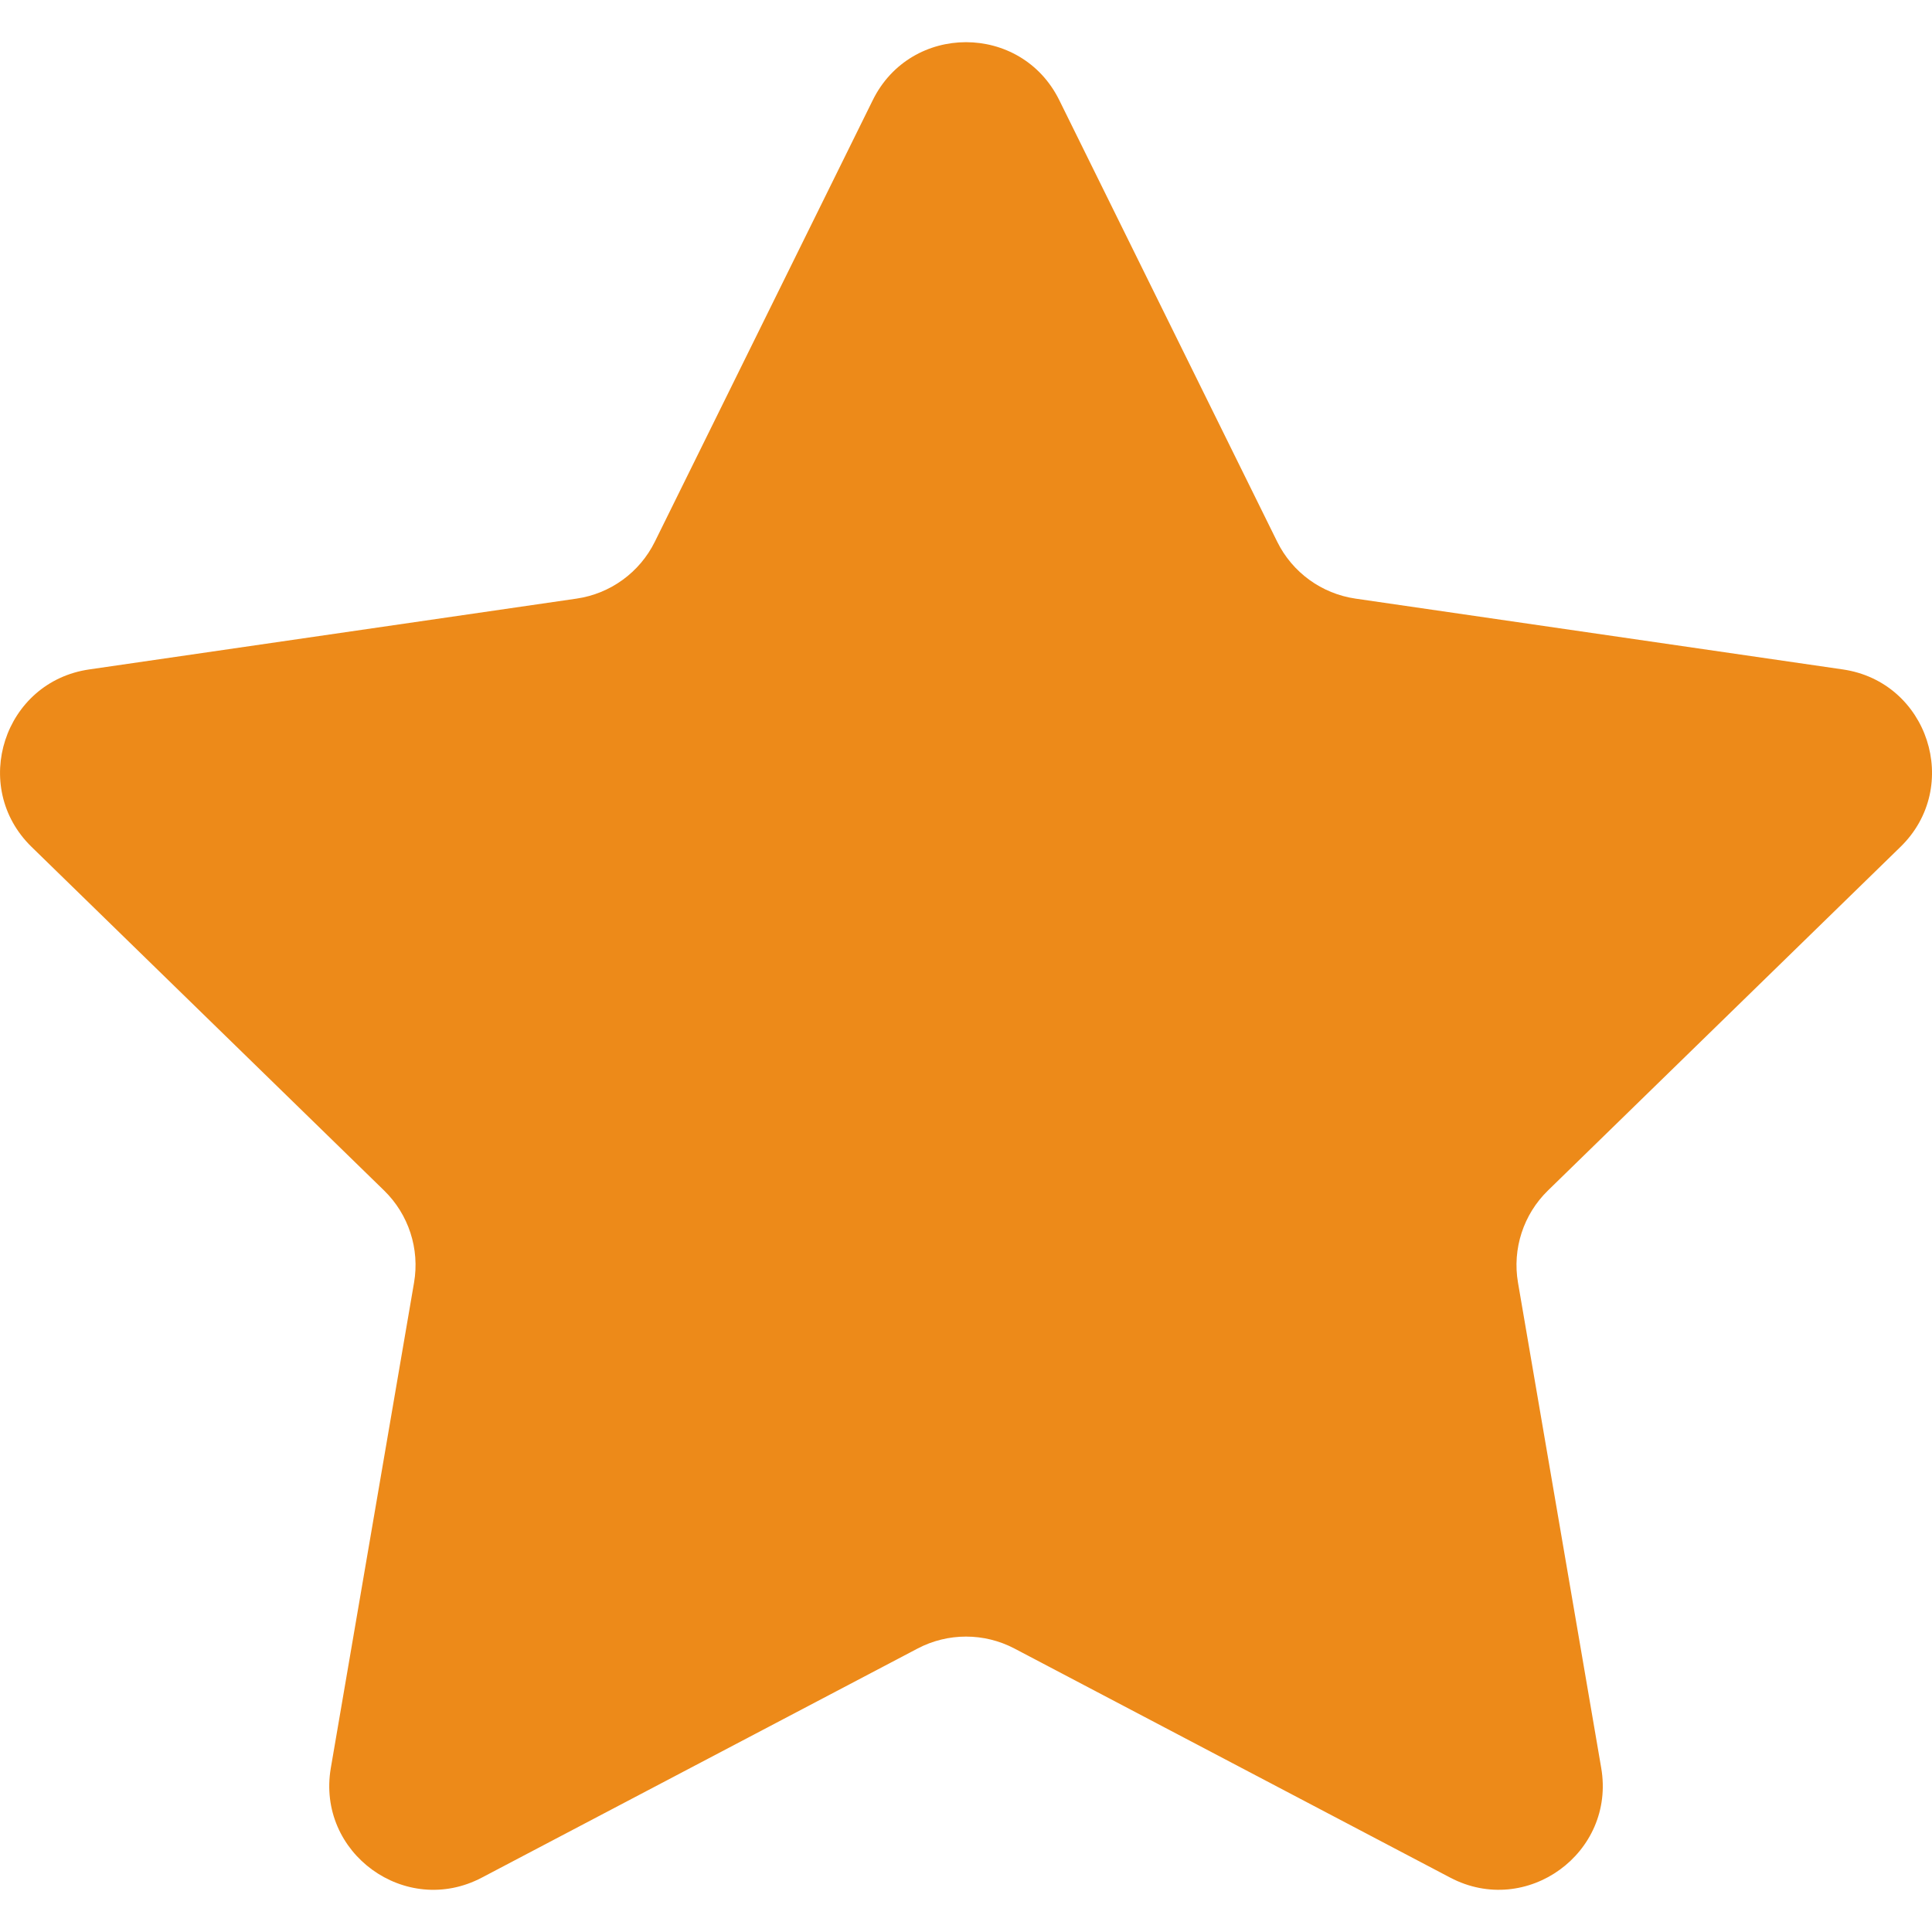
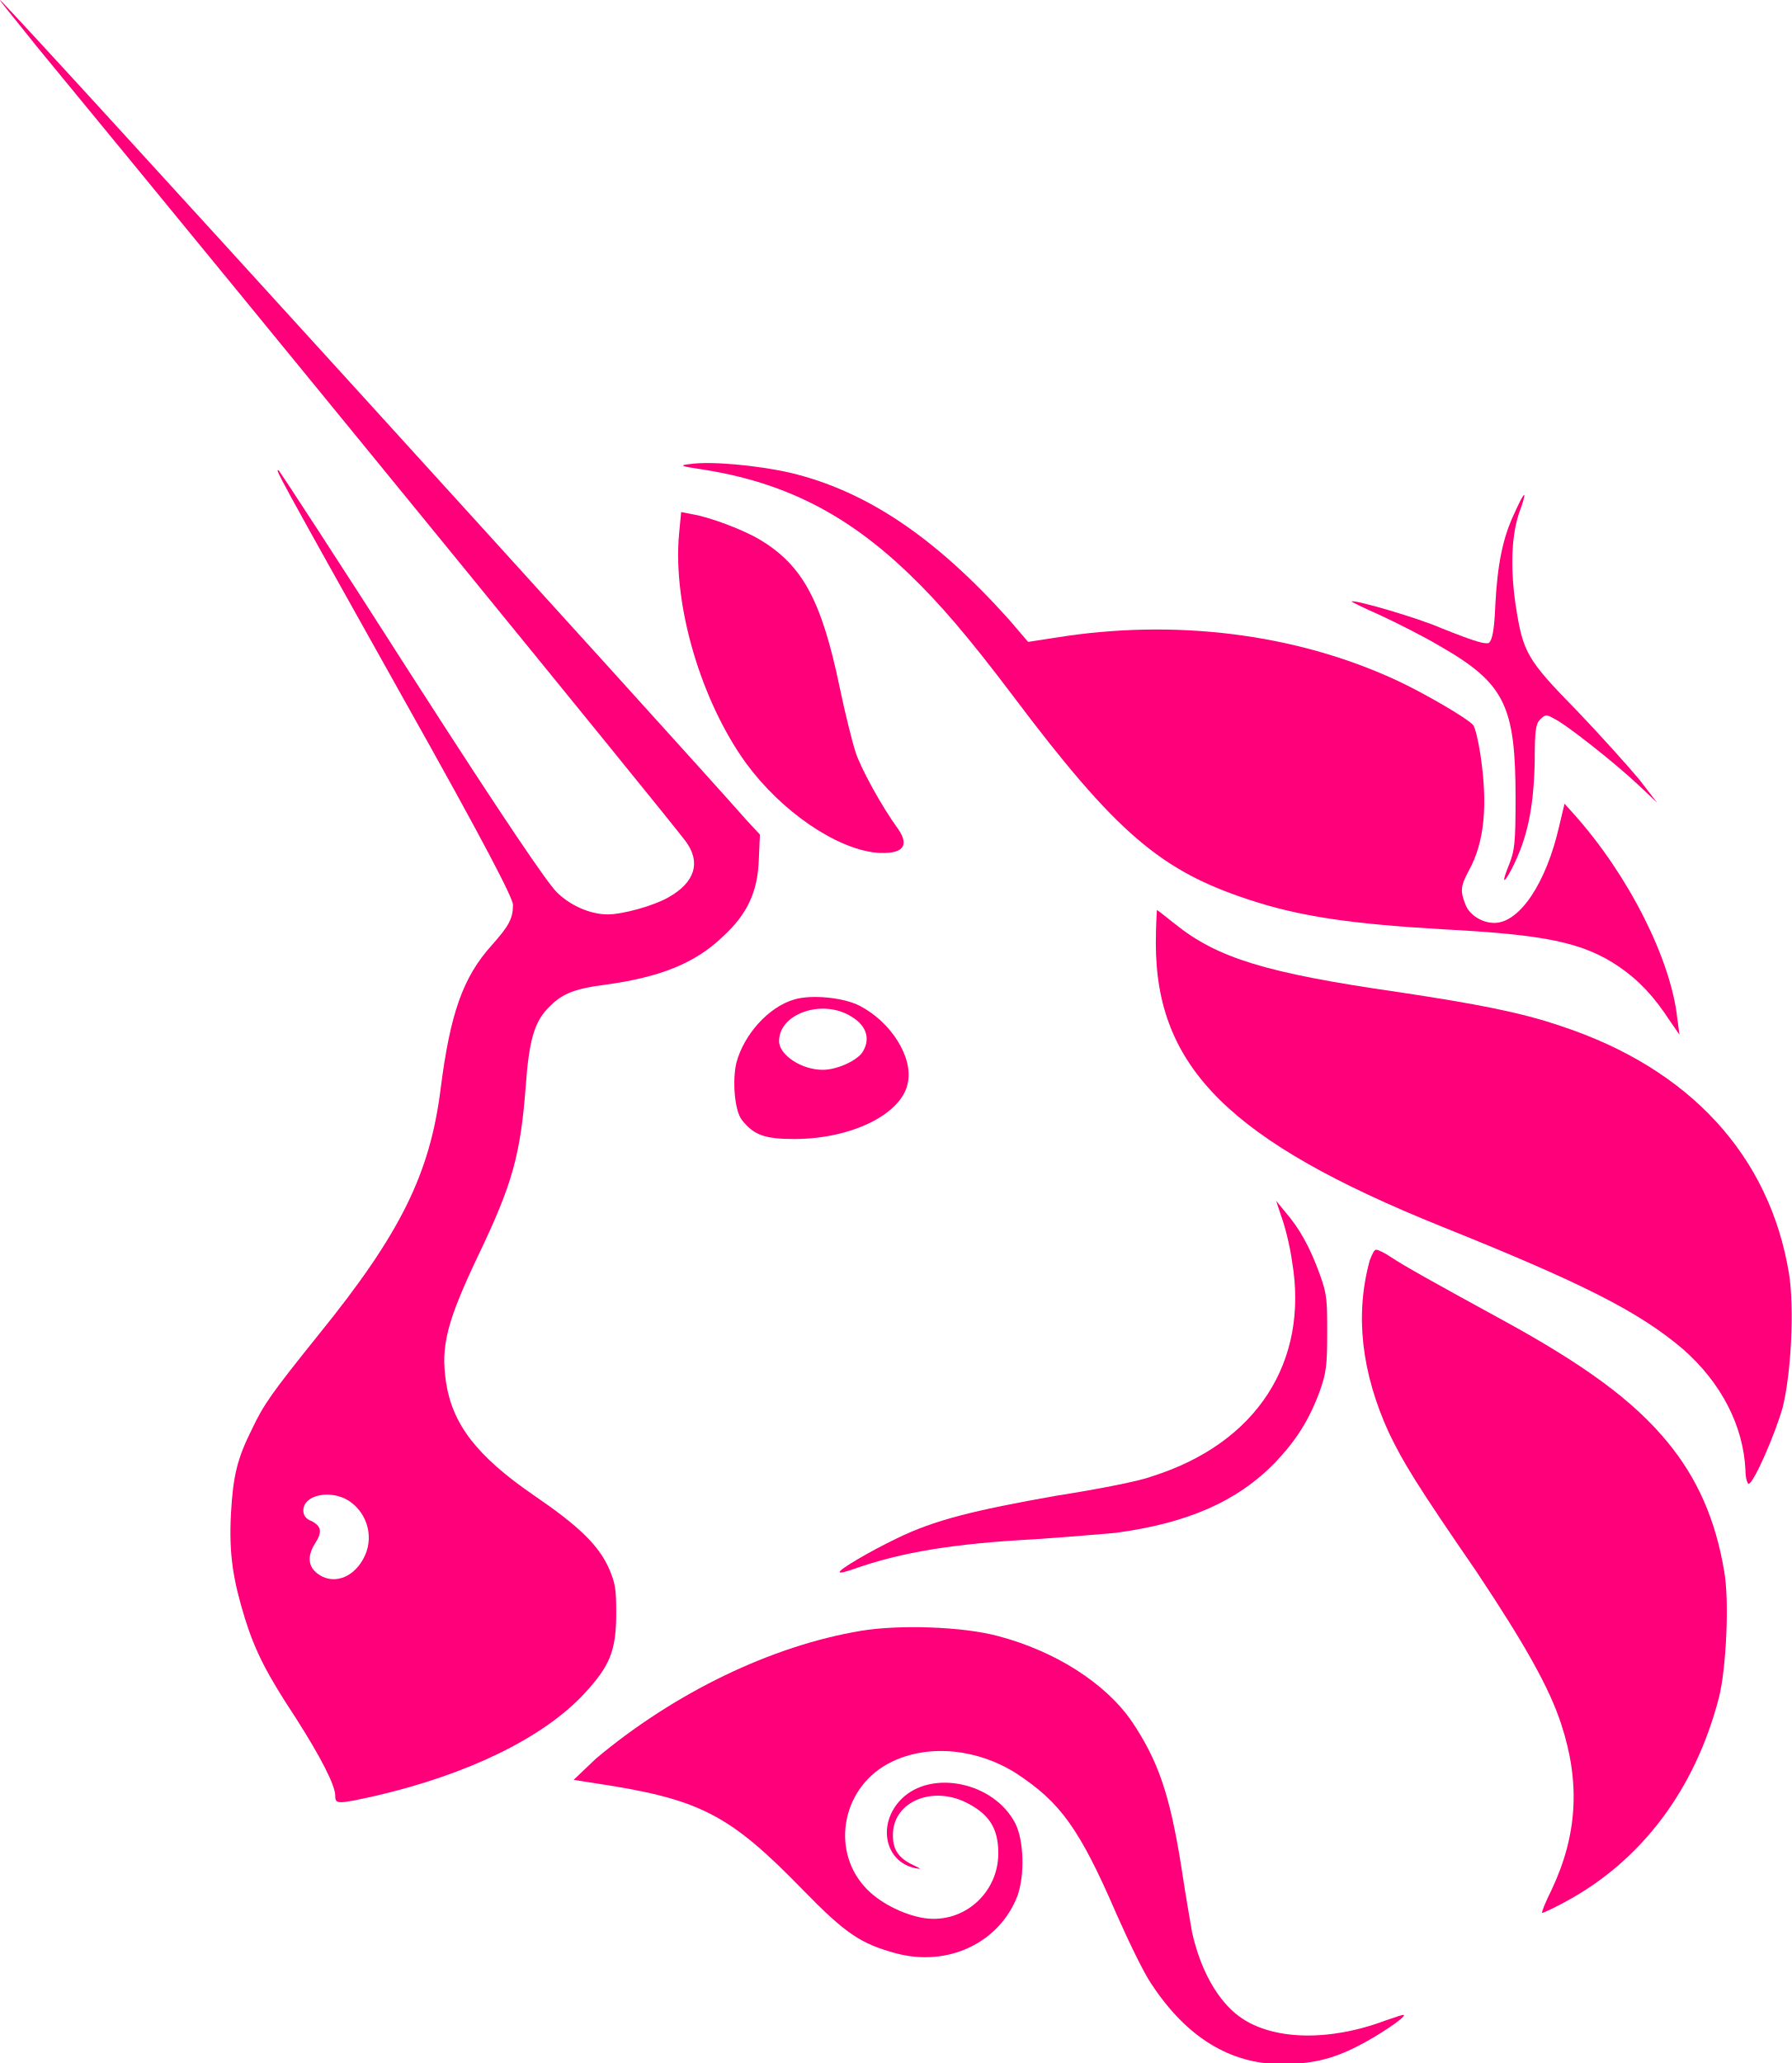
- <svg xmlns="http://www.w3.org/2000/svg" viewBox="0 0 47.94 47.94">
-   <path style="fill:#ED8A19;" d="M26.285,2.486l5.407,10.956c0.376,0.762,1.103,1.29,1.944,1.412l12.091,1.757  c2.118,0.308,2.963,2.91,1.431,4.403l-8.749,8.528c-0.608,0.593-0.886,1.448-0.742,2.285l2.065,12.042  c0.362,2.109-1.852,3.717-3.746,2.722l-10.814-5.685c-0.752-0.395-1.651-0.395-2.403,0l-10.814,5.685  c-1.894,0.996-4.108-0.613-3.746-2.722l2.065-12.042c0.144-0.837-0.134-1.692-0.742-2.285l-8.749-8.528  c-1.532-1.494-0.687-4.096,1.431-4.403l12.091-1.757c0.841-0.122,1.568-0.65,1.944-1.412l5.407-10.956  C22.602,0.567,25.338,0.567,26.285,2.486z" />
+ <svg xmlns="http://www.w3.org/2000/svg" version="1.1" id="Layer_1" x="0px" y="0px" viewBox="0 0 168.3 193.8" style="enable-background:new 0 0 168.3 193.8;" xml:space="preserve">
+   <style type="text/css">
+ 	.st0{fill:#FF007A;}
+ 	.st1{fill-rule:evenodd;clip-rule:evenodd;fill:#FF007A;}
+ </style>
+   <path class="st0" d="M66,44.1c-2.1-0.3-2.2-0.4-1.2-0.5c1.9-0.3,6.3,0.1,9.4,0.8c7.2,1.7,13.7,6.1,20.6,13.8l1.8,2.1l2.6-0.4  c11.1-1.8,22.5-0.4,32,4c2.6,1.2,6.7,3.6,7.2,4.2c0.2,0.2,0.5,1.5,0.7,2.8c0.7,4.7,0.4,8.2-1.1,10.9c-0.8,1.5-0.8,1.9-0.3,3.2  c0.4,1,1.6,1.7,2.7,1.7c2.4,0,4.9-3.8,6.1-9.1l0.5-2.1l0.9,1c5.1,5.7,9.1,13.6,9.7,19.2l0.2,1.5l-0.9-1.3c-1.5-2.3-2.9-3.8-4.8-5.1  c-3.4-2.3-7-3-16.5-3.5c-8.6-0.5-13.5-1.2-18.3-2.8c-8.2-2.7-12.4-6.2-22.1-19.1c-4.3-5.7-7-8.8-9.7-11.4  C79.6,48.3,73.7,45.3,66,44.1z" />
+   <path class="st0" d="M140.5,56.8c0.2-3.8,0.7-6.3,1.8-8.6c0.4-0.9,0.8-1.7,0.9-1.7c0.1,0-0.1,0.7-0.4,1.5c-0.8,2.2-0.9,5.3-0.4,8.8  c0.7,4.5,1,5.1,5.8,10c2.2,2.3,4.8,5.2,5.8,6.4l1.7,2.2l-1.7-1.6c-2.1-2-6.9-5.8-8-6.3c-0.7-0.4-0.8-0.4-1.3,0.1  c-0.4,0.4-0.5,1-0.5,3.9c-0.1,4.5-0.7,7.3-2.2,10.2c-0.8,1.5-0.9,1.2-0.2-0.5c0.5-1.3,0.6-1.9,0.6-6.2c0-8.7-1-10.8-7.1-14.3  c-1.5-0.9-4.1-2.2-5.6-2.9c-1.6-0.7-2.8-1.3-2.7-1.3c0.2-0.2,6.1,1.5,8.4,2.5c3.5,1.4,4.1,1.5,4.5,1.4  C140.2,60.1,140.4,59.3,140.5,56.8z" />
+   <path class="st0" d="M70.1,71.7c-4.2-5.8-6.9-14.8-6.3-21.5l0.2-2.1l1,0.2c1.8,0.3,4.9,1.5,6.4,2.4c4,2.4,5.8,5.7,7.5,13.9  c0.5,2.4,1.2,5.2,1.5,6.1c0.5,1.5,2.4,5,4,7.2c1.1,1.6,0.4,2.4-2.1,2.2C78.5,79.7,73.4,76.2,70.1,71.7z" />
+   <path class="st0" d="M135.4,115.2c-19.8-8-26.8-14.9-26.8-26.6c0-1.7,0.1-3.1,0.1-3.1c0.1,0,0.8,0.6,1.7,1.3c4,3.2,8.5,4.6,21,6.4  c7.3,1.1,11.5,1.9,15.3,3.2c12.1,4,19.6,12.2,21.4,23.3c0.5,3.2,0.2,9.3-0.6,12.5c-0.7,2.5-2.7,7.1-3.2,7.2c-0.1,0-0.3-0.5-0.3-1.3  c-0.2-4.2-2.3-8.2-5.8-11.3C154,123.2,148.6,120.5,135.4,115.2z" />
+   <path class="st0" d="M121.4,118.5c-0.2-1.5-0.7-3.4-1-4.2l-0.5-1.5l0.9,1.1c1.3,1.5,2.3,3.3,3.2,5.8c0.7,1.9,0.7,2.5,0.7,5.6  c0,3-0.1,3.7-0.7,5.4c-1,2.7-2.2,4.6-4.2,6.7c-3.6,3.7-8.3,5.7-15,6.6c-1.2,0.1-4.6,0.4-7.6,0.6c-7.5,0.4-12.5,1.2-17,2.8  c-0.6,0.2-1.2,0.4-1.3,0.3c-0.2-0.2,2.9-2,5.4-3.2c3.5-1.7,7.1-2.6,15-4c3.9-0.6,7.9-1.4,8.9-1.8C118.1,135.6,123,127.9,121.4,118.5  z" />
+   <path class="st0" d="M130.5,134.6c-2.6-5.7-3.2-11.1-1.8-16.2c0.2-0.5,0.4-1,0.6-1c0.2,0,0.8,0.3,1.4,0.7c1.2,0.8,3.7,2.2,10.1,5.7  c8.1,4.4,12.7,7.8,15.9,11.7c2.8,3.4,4.5,7.3,5.3,12.1c0.5,2.7,0.2,9.2-0.5,11.9c-2.2,8.5-7.2,15.3-14.5,19.2c-1.1,0.6-2,1-2.1,1  c-0.1,0,0.3-1,0.9-2.2c2.4-5.1,2.7-10,0.9-15.5c-1.1-3.4-3.4-7.5-8-14.4C133.2,139.6,131.9,137.5,130.5,134.6z" />
+   <path class="st0" d="M56,165.2c7.4-6.2,16.5-10.6,24.9-12c3.6-0.6,9.6-0.4,12.9,0.5c5.3,1.4,10.1,4.4,12.6,8.1  c2.4,3.6,3.5,6.7,4.6,13.6c0.4,2.7,0.9,5.5,1,6.1c0.8,3.6,2.4,6.4,4.4,7.9c3.1,2.3,8.5,2.4,13.8,0.4c0.9-0.3,1.7-0.6,1.7-0.5  c0.2,0.2-2.5,2-4.3,2.9c-2.5,1.3-4.5,1.7-7.2,1.7c-4.8,0-8.9-2.5-12.2-7.5c-0.7-1-2.1-3.9-3.3-6.6c-3.5-8.1-5.3-10.5-9.4-13.2  c-3.6-2.3-8.2-2.8-11.7-1.1c-4.6,2.2-5.8,8.1-2.6,11.7c1.3,1.5,3.7,2.7,5.7,3c3.7,0.5,6.9-2.4,6.9-6.1c0-2.4-0.9-3.8-3.3-4.9  c-3.2-1.4-6.7,0.2-6.6,3.3c0,1.3,0.6,2.1,1.9,2.7c0.8,0.4,0.8,0.4,0.2,0.3c-2.9-0.6-3.6-4.2-1.3-6.5c2.8-2.8,8.7-1.6,10.7,2.3  c0.8,1.6,0.9,4.8,0.2,6.8c-1.7,4.4-6.5,6.7-11.4,5.4c-3.3-0.9-4.7-1.8-8.7-5.9c-7-7.2-9.7-8.6-19.7-10.1l-1.9-0.3L56,165.2z" />
+   <path class="st1" d="M3.4,4.3c23.3,28.3,59.2,72.3,61,74.7c1.5,2,0.9,3.9-1.6,5.3c-1.4,0.8-4.3,1.6-5.7,1.6c-1.6,0-3.5-0.8-4.8-2.1  c-0.9-0.9-4.8-6.6-13.6-20.3c-6.7-10.5-12.4-19.2-12.5-19.3C25.8,44,25.8,44,38,65.8C45.7,79.5,48.2,84.4,48.2,85c0,1.3-0.4,2-2,3.8  c-2.7,3-3.9,6.4-4.8,13.5c-1,7.9-3.7,13.5-11.4,23c-4.5,5.6-5.2,6.6-6.3,8.9c-1.4,2.8-1.8,4.4-2,8c-0.2,3.8,0.2,6.2,1.3,9.8  c1,3.2,2.1,5.3,4.8,9.4c2.3,3.6,3.7,6.3,3.7,7.3c0,0.8,0.2,0.8,3.8,0c8.6-2,15.7-5.4,19.6-9.6c2.4-2.6,3-4,3-7.6  c0-2.3-0.1-2.8-0.7-4.2c-1-2.2-2.9-4-7-6.8c-5.4-3.7-7.7-6.7-8.3-10.7c-0.5-3.4,0.1-5.7,3.1-12c3.1-6.5,3.9-9.2,4.4-15.8  c0.3-4.2,0.8-5.9,2-7.2c1.3-1.4,2.4-1.9,5.5-2.3c5.1-0.7,8.4-2,11-4.5c2.3-2.1,3.3-4.2,3.4-7.3l0.1-2.3L70.1,77C65.4,71.6,0.3,0,0,0  C-0.1,0,1.5,1.9,3.4,4.3z M34.1,146.5c1.1-1.9,0.5-4.3-1.3-5.5c-1.7-1.1-4.3-0.6-4.3,0.9c0,0.4,0.2,0.8,0.8,1c0.9,0.5,1,1,0.3,2.1  c-0.7,1.1-0.7,2.1,0.2,2.8C31.2,148.9,33.1,148.3,34.1,146.5z" />
+   <path class="st1" d="M74.6,93.9c-2.4,0.7-4.7,3.3-5.4,5.9c-0.4,1.6-0.2,4.5,0.5,5.4c1.1,1.4,2.1,1.8,4.9,1.8  c5.5,0,10.2-2.4,10.7-5.3c0.5-2.4-1.6-5.7-4.5-7.2C79.3,93.7,76.2,93.4,74.6,93.9z M81,98.9c0.8-1.2,0.5-2.5-1-3.4  c-2.7-1.7-6.8-0.3-6.8,2.3c0,1.3,2.1,2.7,4.1,2.7C78.6,100.5,80.4,99.7,81,98.9z" />
</svg>
